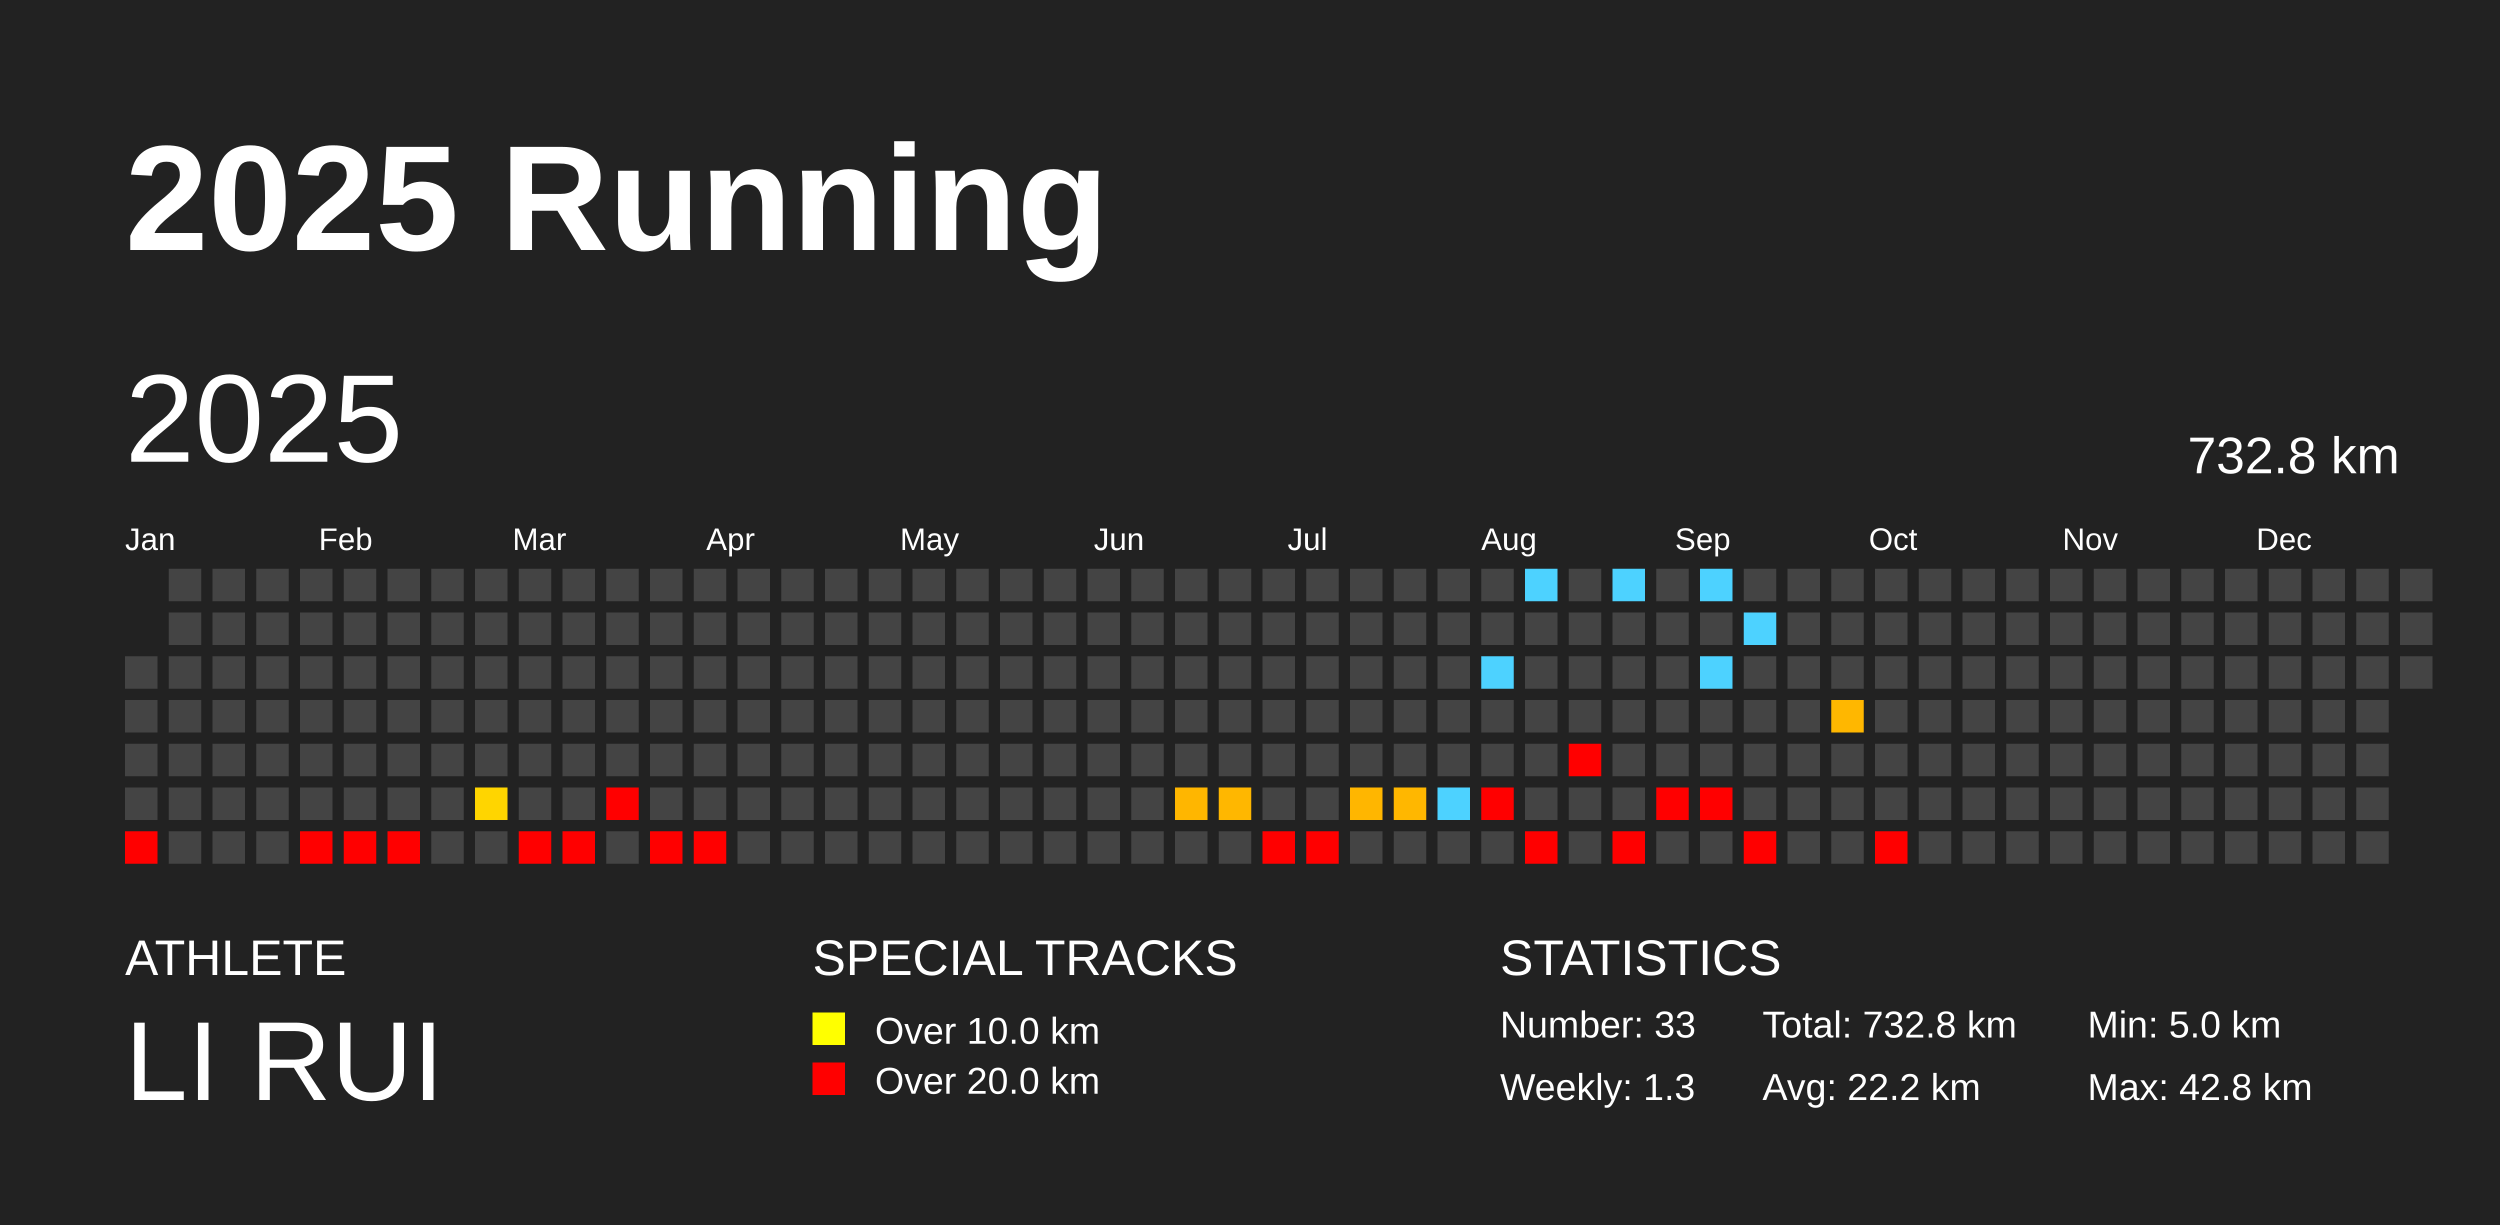
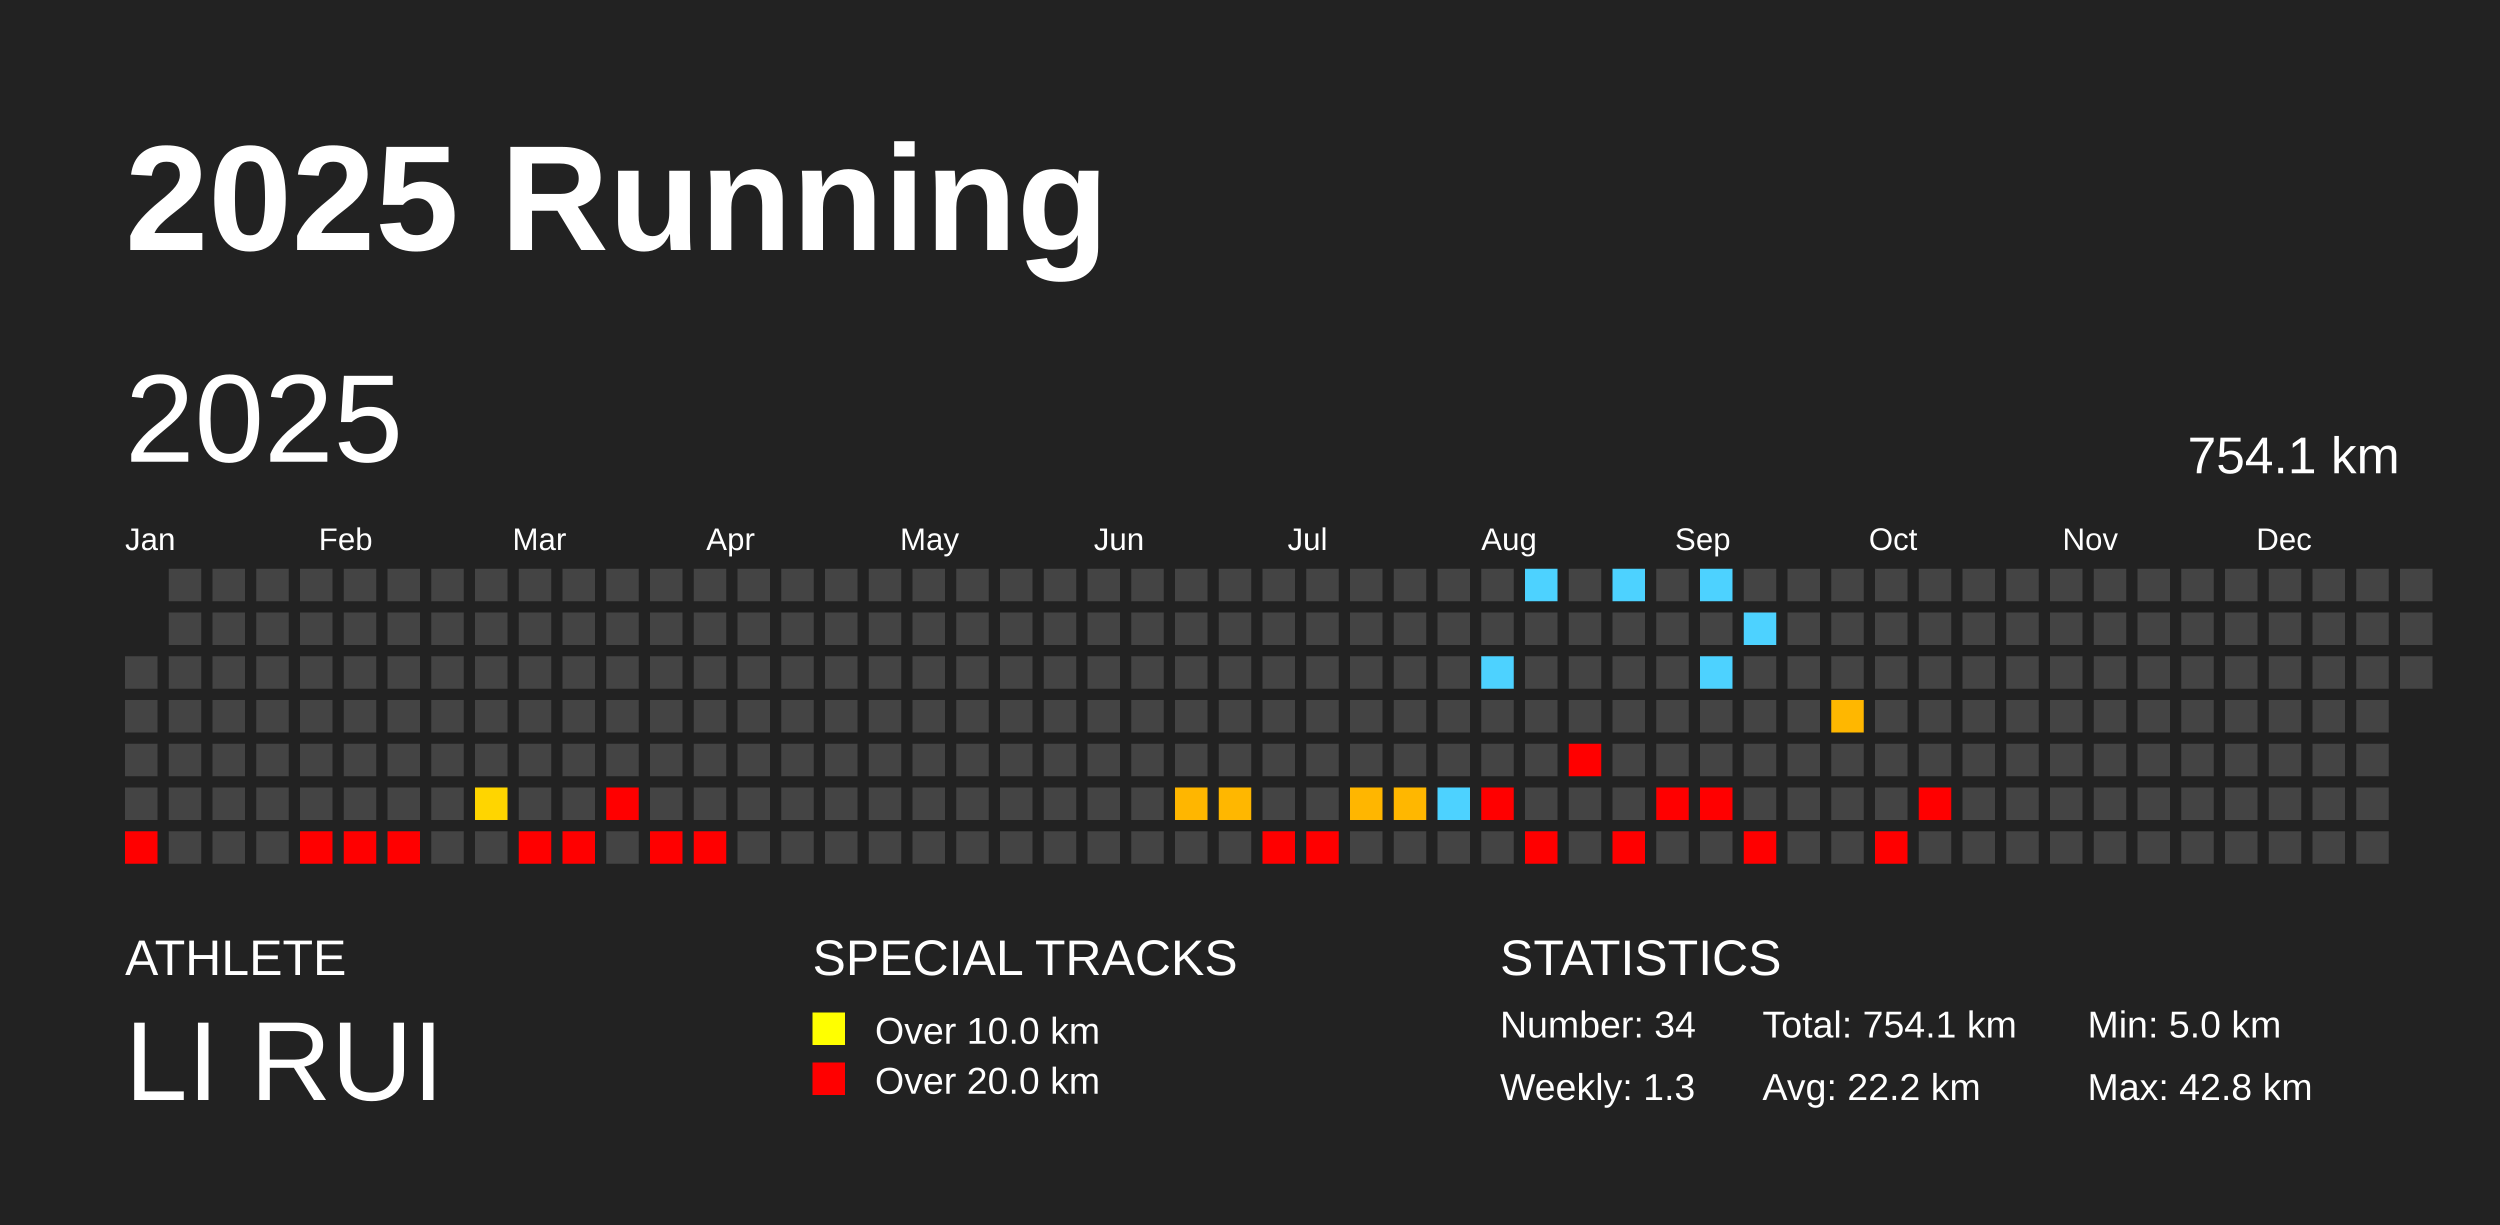
<svg xmlns="http://www.w3.org/2000/svg" baseProfile="full" height="98mm" version="1.1" viewBox="0,0,200,98" width="200mm">
  <defs />
  <rect fill="#222222" height="98" width="200" x="0" y="0" />
  <text fill="#FFFFFF" style="font-size:12px; font-family:Arial; font-weight:bold;" x="10" y="20">2025 Running</text>
  <text fill="#FFFFFF" style="font-size:4px; font-family:Arial" x="10" y="78">ATHLETE</text>
  <text fill="#FFFFFF" style="font-size:9px; font-family:Arial" x="10" y="88">LI RUI</text>
  <text fill="#FFFFFF" style="font-size:4px; font-family:Arial" x="65" y="78">SPECIAL TRACKS</text>
  <rect fill="yellow" height="2.6" width="2.6" x="65" y="81" />
  <text fill="#FFFFFF" style="font-size:3px; font-family:Arial" x="70" y="83.5">Over 10.0 km</text>
  <rect fill="red" height="2.6" width="2.6" x="65" y="85" />
  <text fill="#FFFFFF" style="font-size:3px; font-family:Arial" x="70" y="87.5">Over 20.0 km</text>
  <text fill="#FFFFFF" style="font-size:4px; font-family:Arial" x="120" y="78">STATISTICS</text>
-   <text fill="#FFFFFF" style="font-size:3px; font-family:Arial" x="120" y="83">Number: 33</text>
+   <text fill="#FFFFFF" style="font-size:3px; font-family:Arial" x="120" y="83">Number: 34</text>
  <text fill="#FFFFFF" style="font-size:3px; font-family:Arial" x="120" y="88">Weekly: 1.3</text>
-   <text fill="#FFFFFF" style="font-size:3px; font-family:Arial" x="141" y="83">Total: 732.8 km</text>
+   <text fill="#FFFFFF" style="font-size:3px; font-family:Arial" x="141" y="83">Total: 754.1 km</text>
  <text fill="#FFFFFF" style="font-size:3px; font-family:Arial" x="141" y="88">Avg: 22.2 km</text>
  <text fill="#FFFFFF" style="font-size:3px; font-family:Arial" x="167" y="83">Min: 5.0 km</text>
  <text fill="#FFFFFF" style="font-size:3px; font-family:Arial" x="167" y="88">Max: 42.8 km</text>
  <text dominant-baseline="hanging" fill="#FFFFFF" style="font-size:10.0px; font-family:Arial;" x="10" y="30">2025</text>
-   <text dominant-baseline="hanging" fill="#FFFFFF" style="font-size:4.125px; font-family:Arial;" x="175" y="35">732.8 km</text>
+   <text dominant-baseline="hanging" fill="#FFFFFF" style="font-size:4.125px; font-family:Arial;" x="175" y="35">754.1 km</text>
  <text fill="#FFFFFF" style="font-size:2.5px; font-family:Arial" x="10.0" y="44">Jan</text>
  <text fill="#FFFFFF" style="font-size:2.5px; font-family:Arial" x="25.5" y="44">Feb</text>
  <text fill="#FFFFFF" style="font-size:2.5px; font-family:Arial" x="41.0" y="44">Mar</text>
  <text fill="#FFFFFF" style="font-size:2.5px; font-family:Arial" x="56.5" y="44">Apr</text>
  <text fill="#FFFFFF" style="font-size:2.5px; font-family:Arial" x="72.0" y="44">May</text>
  <text fill="#FFFFFF" style="font-size:2.5px; font-family:Arial" x="87.5" y="44">Jun</text>
  <text fill="#FFFFFF" style="font-size:2.5px; font-family:Arial" x="103.0" y="44">Jul</text>
  <text fill="#FFFFFF" style="font-size:2.5px; font-family:Arial" x="118.5" y="44">Aug</text>
  <text fill="#FFFFFF" style="font-size:2.5px; font-family:Arial" x="134.0" y="44">Sep</text>
  <text fill="#FFFFFF" style="font-size:2.5px; font-family:Arial" x="149.5" y="44">Oct</text>
  <text fill="#FFFFFF" style="font-size:2.5px; font-family:Arial" x="165.0" y="44">Nov</text>
  <text fill="#FFFFFF" style="font-size:2.5px; font-family:Arial" x="180.5" y="44">Dec</text>
  <rect fill="#444444" height="2.6" width="2.6" x="10.0" y="52.5" />
  <rect fill="#444444" height="2.6" width="2.6" x="10.0" y="56.0" />
  <rect fill="#444444" height="2.6" width="2.6" x="10.0" y="59.5" />
  <rect fill="#444444" height="2.6" width="2.6" x="10.0" y="63.0" />
  <rect fill="red" height="2.6" width="2.6" x="10.0" y="66.5" />
  <rect fill="#444444" height="2.6" width="2.6" x="13.5" y="45.5" />
  <rect fill="#444444" height="2.6" width="2.6" x="13.5" y="49.0" />
  <rect fill="#444444" height="2.6" width="2.6" x="13.5" y="52.5" />
  <rect fill="#444444" height="2.6" width="2.6" x="13.5" y="56.0" />
  <rect fill="#444444" height="2.6" width="2.6" x="13.5" y="59.5" />
  <rect fill="#444444" height="2.6" width="2.6" x="13.5" y="63.0" />
  <rect fill="#444444" height="2.6" width="2.6" x="13.5" y="66.5" />
  <rect fill="#444444" height="2.6" width="2.6" x="17.0" y="45.5" />
  <rect fill="#444444" height="2.6" width="2.6" x="17.0" y="49.0" />
  <rect fill="#444444" height="2.6" width="2.6" x="17.0" y="52.5" />
  <rect fill="#444444" height="2.6" width="2.6" x="17.0" y="56.0" />
  <rect fill="#444444" height="2.6" width="2.6" x="17.0" y="59.5" />
  <rect fill="#444444" height="2.6" width="2.6" x="17.0" y="63.0" />
  <rect fill="#444444" height="2.6" width="2.6" x="17.0" y="66.5" />
  <rect fill="#444444" height="2.6" width="2.6" x="20.5" y="45.5" />
  <rect fill="#444444" height="2.6" width="2.6" x="20.5" y="49.0" />
  <rect fill="#444444" height="2.6" width="2.6" x="20.5" y="52.5" />
  <rect fill="#444444" height="2.6" width="2.6" x="20.5" y="56.0" />
  <rect fill="#444444" height="2.6" width="2.6" x="20.5" y="59.5" />
  <rect fill="#444444" height="2.6" width="2.6" x="20.5" y="63.0" />
  <rect fill="#444444" height="2.6" width="2.6" x="20.5" y="66.5" />
  <rect fill="#444444" height="2.6" width="2.6" x="24.0" y="45.5" />
  <rect fill="#444444" height="2.6" width="2.6" x="24.0" y="49.0" />
  <rect fill="#444444" height="2.6" width="2.6" x="24.0" y="52.5" />
  <rect fill="#444444" height="2.6" width="2.6" x="24.0" y="56.0" />
  <rect fill="#444444" height="2.6" width="2.6" x="24.0" y="59.5" />
  <rect fill="#444444" height="2.6" width="2.6" x="24.0" y="63.0" />
  <rect fill="red" height="2.6" width="2.6" x="24.0" y="66.5" />
  <rect fill="#444444" height="2.6" width="2.6" x="27.5" y="45.5" />
  <rect fill="#444444" height="2.6" width="2.6" x="27.5" y="49.0" />
  <rect fill="#444444" height="2.6" width="2.6" x="27.5" y="52.5" />
  <rect fill="#444444" height="2.6" width="2.6" x="27.5" y="56.0" />
  <rect fill="#444444" height="2.6" width="2.6" x="27.5" y="59.5" />
  <rect fill="#444444" height="2.6" width="2.6" x="27.5" y="63.0" />
  <rect fill="red" height="2.6" width="2.6" x="27.5" y="66.5" />
  <rect fill="#444444" height="2.6" width="2.6" x="31.0" y="45.5" />
  <rect fill="#444444" height="2.6" width="2.6" x="31.0" y="49.0" />
  <rect fill="#444444" height="2.6" width="2.6" x="31.0" y="52.5" />
  <rect fill="#444444" height="2.6" width="2.6" x="31.0" y="56.0" />
  <rect fill="#444444" height="2.6" width="2.6" x="31.0" y="59.5" />
  <rect fill="#444444" height="2.6" width="2.6" x="31.0" y="63.0" />
  <rect fill="red" height="2.6" width="2.6" x="31.0" y="66.5" />
  <rect fill="#444444" height="2.6" width="2.6" x="34.5" y="45.5" />
  <rect fill="#444444" height="2.6" width="2.6" x="34.5" y="49.0" />
  <rect fill="#444444" height="2.6" width="2.6" x="34.5" y="52.5" />
  <rect fill="#444444" height="2.6" width="2.6" x="34.5" y="56.0" />
  <rect fill="#444444" height="2.6" width="2.6" x="34.5" y="59.5" />
  <rect fill="#444444" height="2.6" width="2.6" x="34.5" y="63.0" />
  <rect fill="#444444" height="2.6" width="2.6" x="34.5" y="66.5" />
  <rect fill="#444444" height="2.6" width="2.6" x="38.0" y="45.5" />
  <rect fill="#444444" height="2.6" width="2.6" x="38.0" y="49.0" />
  <rect fill="#444444" height="2.6" width="2.6" x="38.0" y="52.5" />
  <rect fill="#444444" height="2.6" width="2.6" x="38.0" y="56.0" />
  <rect fill="#444444" height="2.6" width="2.6" x="38.0" y="59.5" />
  <rect fill="#ffd500" height="2.6" width="2.6" x="38.0" y="63.0" />
  <rect fill="#444444" height="2.6" width="2.6" x="38.0" y="66.5" />
  <rect fill="#444444" height="2.6" width="2.6" x="41.5" y="45.5" />
  <rect fill="#444444" height="2.6" width="2.6" x="41.5" y="49.0" />
  <rect fill="#444444" height="2.6" width="2.6" x="41.5" y="52.5" />
  <rect fill="#444444" height="2.6" width="2.6" x="41.5" y="56.0" />
  <rect fill="#444444" height="2.6" width="2.6" x="41.5" y="59.5" />
  <rect fill="#444444" height="2.6" width="2.6" x="41.5" y="63.0" />
  <rect fill="red" height="2.6" width="2.6" x="41.5" y="66.5" />
  <rect fill="#444444" height="2.6" width="2.6" x="45.0" y="45.5" />
  <rect fill="#444444" height="2.6" width="2.6" x="45.0" y="49.0" />
  <rect fill="#444444" height="2.6" width="2.6" x="45.0" y="52.5" />
  <rect fill="#444444" height="2.6" width="2.6" x="45.0" y="56.0" />
  <rect fill="#444444" height="2.6" width="2.6" x="45.0" y="59.5" />
  <rect fill="#444444" height="2.6" width="2.6" x="45.0" y="63.0" />
  <rect fill="red" height="2.6" width="2.6" x="45.0" y="66.5" />
  <rect fill="#444444" height="2.6" width="2.6" x="48.5" y="45.5" />
  <rect fill="#444444" height="2.6" width="2.6" x="48.5" y="49.0" />
  <rect fill="#444444" height="2.6" width="2.6" x="48.5" y="52.5" />
  <rect fill="#444444" height="2.6" width="2.6" x="48.5" y="56.0" />
  <rect fill="#444444" height="2.6" width="2.6" x="48.5" y="59.5" />
  <rect fill="red" height="2.6" width="2.6" x="48.5" y="63.0" />
  <rect fill="#444444" height="2.6" width="2.6" x="48.5" y="66.5" />
  <rect fill="#444444" height="2.6" width="2.6" x="52.0" y="45.5" />
  <rect fill="#444444" height="2.6" width="2.6" x="52.0" y="49.0" />
  <rect fill="#444444" height="2.6" width="2.6" x="52.0" y="52.5" />
  <rect fill="#444444" height="2.6" width="2.6" x="52.0" y="56.0" />
  <rect fill="#444444" height="2.6" width="2.6" x="52.0" y="59.5" />
  <rect fill="#444444" height="2.6" width="2.6" x="52.0" y="63.0" />
  <rect fill="red" height="2.6" width="2.6" x="52.0" y="66.5" />
  <rect fill="#444444" height="2.6" width="2.6" x="55.5" y="45.5" />
  <rect fill="#444444" height="2.6" width="2.6" x="55.5" y="49.0" />
  <rect fill="#444444" height="2.6" width="2.6" x="55.5" y="52.5" />
  <rect fill="#444444" height="2.6" width="2.6" x="55.5" y="56.0" />
  <rect fill="#444444" height="2.6" width="2.6" x="55.5" y="59.5" />
  <rect fill="#444444" height="2.6" width="2.6" x="55.5" y="63.0" />
  <rect fill="red" height="2.6" width="2.6" x="55.5" y="66.5" />
  <rect fill="#444444" height="2.6" width="2.6" x="59.0" y="45.5" />
  <rect fill="#444444" height="2.6" width="2.6" x="59.0" y="49.0" />
  <rect fill="#444444" height="2.6" width="2.6" x="59.0" y="52.5" />
  <rect fill="#444444" height="2.6" width="2.6" x="59.0" y="56.0" />
  <rect fill="#444444" height="2.6" width="2.6" x="59.0" y="59.5" />
  <rect fill="#444444" height="2.6" width="2.6" x="59.0" y="63.0" />
  <rect fill="#444444" height="2.6" width="2.6" x="59.0" y="66.5" />
  <rect fill="#444444" height="2.6" width="2.6" x="62.5" y="45.5" />
  <rect fill="#444444" height="2.6" width="2.6" x="62.5" y="49.0" />
  <rect fill="#444444" height="2.6" width="2.6" x="62.5" y="52.5" />
  <rect fill="#444444" height="2.6" width="2.6" x="62.5" y="56.0" />
  <rect fill="#444444" height="2.6" width="2.6" x="62.5" y="59.5" />
  <rect fill="#444444" height="2.6" width="2.6" x="62.5" y="63.0" />
  <rect fill="#444444" height="2.6" width="2.6" x="62.5" y="66.5" />
  <rect fill="#444444" height="2.6" width="2.6" x="66.0" y="45.5" />
  <rect fill="#444444" height="2.6" width="2.6" x="66.0" y="49.0" />
  <rect fill="#444444" height="2.6" width="2.6" x="66.0" y="52.5" />
  <rect fill="#444444" height="2.6" width="2.6" x="66.0" y="56.0" />
  <rect fill="#444444" height="2.6" width="2.6" x="66.0" y="59.5" />
  <rect fill="#444444" height="2.6" width="2.6" x="66.0" y="63.0" />
  <rect fill="#444444" height="2.6" width="2.6" x="66.0" y="66.5" />
  <rect fill="#444444" height="2.6" width="2.6" x="69.5" y="45.5" />
  <rect fill="#444444" height="2.6" width="2.6" x="69.5" y="49.0" />
  <rect fill="#444444" height="2.6" width="2.6" x="69.5" y="52.5" />
  <rect fill="#444444" height="2.6" width="2.6" x="69.5" y="56.0" />
  <rect fill="#444444" height="2.6" width="2.6" x="69.5" y="59.5" />
  <rect fill="#444444" height="2.6" width="2.6" x="69.5" y="63.0" />
  <rect fill="#444444" height="2.6" width="2.6" x="69.5" y="66.5" />
  <rect fill="#444444" height="2.6" width="2.6" x="73.0" y="45.5" />
  <rect fill="#444444" height="2.6" width="2.6" x="73.0" y="49.0" />
  <rect fill="#444444" height="2.6" width="2.6" x="73.0" y="52.5" />
  <rect fill="#444444" height="2.6" width="2.6" x="73.0" y="56.0" />
  <rect fill="#444444" height="2.6" width="2.6" x="73.0" y="59.5" />
  <rect fill="#444444" height="2.6" width="2.6" x="73.0" y="63.0" />
  <rect fill="#444444" height="2.6" width="2.6" x="73.0" y="66.5" />
  <rect fill="#444444" height="2.6" width="2.6" x="76.5" y="45.5" />
  <rect fill="#444444" height="2.6" width="2.6" x="76.5" y="49.0" />
  <rect fill="#444444" height="2.6" width="2.6" x="76.5" y="52.5" />
  <rect fill="#444444" height="2.6" width="2.6" x="76.5" y="56.0" />
  <rect fill="#444444" height="2.6" width="2.6" x="76.5" y="59.5" />
  <rect fill="#444444" height="2.6" width="2.6" x="76.5" y="63.0" />
  <rect fill="#444444" height="2.6" width="2.6" x="76.5" y="66.5" />
  <rect fill="#444444" height="2.6" width="2.6" x="80.0" y="45.5" />
  <rect fill="#444444" height="2.6" width="2.6" x="80.0" y="49.0" />
  <rect fill="#444444" height="2.6" width="2.6" x="80.0" y="52.5" />
  <rect fill="#444444" height="2.6" width="2.6" x="80.0" y="56.0" />
  <rect fill="#444444" height="2.6" width="2.6" x="80.0" y="59.5" />
  <rect fill="#444444" height="2.6" width="2.6" x="80.0" y="63.0" />
  <rect fill="#444444" height="2.6" width="2.6" x="80.0" y="66.5" />
  <rect fill="#444444" height="2.6" width="2.6" x="83.5" y="45.5" />
  <rect fill="#444444" height="2.6" width="2.6" x="83.5" y="49.0" />
  <rect fill="#444444" height="2.6" width="2.6" x="83.5" y="52.5" />
  <rect fill="#444444" height="2.6" width="2.6" x="83.5" y="56.0" />
  <rect fill="#444444" height="2.6" width="2.6" x="83.5" y="59.5" />
  <rect fill="#444444" height="2.6" width="2.6" x="83.5" y="63.0" />
  <rect fill="#444444" height="2.6" width="2.6" x="83.5" y="66.5" />
  <rect fill="#444444" height="2.6" width="2.6" x="87.0" y="45.5" />
  <rect fill="#444444" height="2.6" width="2.6" x="87.0" y="49.0" />
  <rect fill="#444444" height="2.6" width="2.6" x="87.0" y="52.5" />
  <rect fill="#444444" height="2.6" width="2.6" x="87.0" y="56.0" />
  <rect fill="#444444" height="2.6" width="2.6" x="87.0" y="59.5" />
  <rect fill="#444444" height="2.6" width="2.6" x="87.0" y="63.0" />
  <rect fill="#444444" height="2.6" width="2.6" x="87.0" y="66.5" />
  <rect fill="#444444" height="2.6" width="2.6" x="90.5" y="45.5" />
  <rect fill="#444444" height="2.6" width="2.6" x="90.5" y="49.0" />
  <rect fill="#444444" height="2.6" width="2.6" x="90.5" y="52.5" />
  <rect fill="#444444" height="2.6" width="2.6" x="90.5" y="56.0" />
  <rect fill="#444444" height="2.6" width="2.6" x="90.5" y="59.5" />
  <rect fill="#444444" height="2.6" width="2.6" x="90.5" y="63.0" />
  <rect fill="#444444" height="2.6" width="2.6" x="90.5" y="66.5" />
  <rect fill="#444444" height="2.6" width="2.6" x="94.0" y="45.5" />
  <rect fill="#444444" height="2.6" width="2.6" x="94.0" y="49.0" />
  <rect fill="#444444" height="2.6" width="2.6" x="94.0" y="52.5" />
  <rect fill="#444444" height="2.6" width="2.6" x="94.0" y="56.0" />
  <rect fill="#444444" height="2.6" width="2.6" x="94.0" y="59.5" />
  <rect fill="#ffb600" height="2.6" width="2.6" x="94.0" y="63.0" />
  <rect fill="#444444" height="2.6" width="2.6" x="94.0" y="66.5" />
  <rect fill="#444444" height="2.6" width="2.6" x="97.5" y="45.5" />
  <rect fill="#444444" height="2.6" width="2.6" x="97.5" y="49.0" />
  <rect fill="#444444" height="2.6" width="2.6" x="97.5" y="52.5" />
  <rect fill="#444444" height="2.6" width="2.6" x="97.5" y="56.0" />
  <rect fill="#444444" height="2.6" width="2.6" x="97.5" y="59.5" />
  <rect fill="#ffb700" height="2.6" width="2.6" x="97.5" y="63.0" />
  <rect fill="#444444" height="2.6" width="2.6" x="97.5" y="66.5" />
  <rect fill="#444444" height="2.6" width="2.6" x="101.0" y="45.5" />
  <rect fill="#444444" height="2.6" width="2.6" x="101.0" y="49.0" />
  <rect fill="#444444" height="2.6" width="2.6" x="101.0" y="52.5" />
  <rect fill="#444444" height="2.6" width="2.6" x="101.0" y="56.0" />
  <rect fill="#444444" height="2.6" width="2.6" x="101.0" y="59.5" />
  <rect fill="#444444" height="2.6" width="2.6" x="101.0" y="63.0" />
  <rect fill="red" height="2.6" width="2.6" x="101.0" y="66.5" />
  <rect fill="#444444" height="2.6" width="2.6" x="104.5" y="45.5" />
  <rect fill="#444444" height="2.6" width="2.6" x="104.5" y="49.0" />
  <rect fill="#444444" height="2.6" width="2.6" x="104.5" y="52.5" />
  <rect fill="#444444" height="2.6" width="2.6" x="104.5" y="56.0" />
  <rect fill="#444444" height="2.6" width="2.6" x="104.5" y="59.5" />
  <rect fill="#444444" height="2.6" width="2.6" x="104.5" y="63.0" />
  <rect fill="red" height="2.6" width="2.6" x="104.5" y="66.5" />
  <rect fill="#444444" height="2.6" width="2.6" x="108.0" y="45.5" />
  <rect fill="#444444" height="2.6" width="2.6" x="108.0" y="49.0" />
  <rect fill="#444444" height="2.6" width="2.6" x="108.0" y="52.5" />
  <rect fill="#444444" height="2.6" width="2.6" x="108.0" y="56.0" />
  <rect fill="#444444" height="2.6" width="2.6" x="108.0" y="59.5" />
  <rect fill="#ffb600" height="2.6" width="2.6" x="108.0" y="63.0" />
  <rect fill="#444444" height="2.6" width="2.6" x="108.0" y="66.5" />
  <rect fill="#444444" height="2.6" width="2.6" x="111.5" y="45.5" />
  <rect fill="#444444" height="2.6" width="2.6" x="111.5" y="49.0" />
  <rect fill="#444444" height="2.6" width="2.6" x="111.5" y="52.5" />
  <rect fill="#444444" height="2.6" width="2.6" x="111.5" y="56.0" />
  <rect fill="#444444" height="2.6" width="2.6" x="111.5" y="59.5" />
  <rect fill="#ffb700" height="2.6" width="2.6" x="111.5" y="63.0" />
  <rect fill="#444444" height="2.6" width="2.6" x="111.5" y="66.5" />
  <rect fill="#444444" height="2.6" width="2.6" x="115.0" y="45.5" />
  <rect fill="#444444" height="2.6" width="2.6" x="115.0" y="49.0" />
  <rect fill="#444444" height="2.6" width="2.6" x="115.0" y="52.5" />
  <rect fill="#444444" height="2.6" width="2.6" x="115.0" y="56.0" />
  <rect fill="#444444" height="2.6" width="2.6" x="115.0" y="59.5" />
  <rect fill="#4dd2ff" height="2.6" width="2.6" x="115.0" y="63.0" />
  <rect fill="#444444" height="2.6" width="2.6" x="115.0" y="66.5" />
  <rect fill="#444444" height="2.6" width="2.6" x="118.5" y="45.5" />
  <rect fill="#444444" height="2.6" width="2.6" x="118.5" y="49.0" />
  <rect fill="#4dd2ff" height="2.6" width="2.6" x="118.5" y="52.5" />
  <rect fill="#444444" height="2.6" width="2.6" x="118.5" y="56.0" />
  <rect fill="#444444" height="2.6" width="2.6" x="118.5" y="59.5" />
  <rect fill="red" height="2.6" width="2.6" x="118.5" y="63.0" />
  <rect fill="#444444" height="2.6" width="2.6" x="118.5" y="66.5" />
  <rect fill="#4dd2ff" height="2.6" width="2.6" x="122.0" y="45.5" />
  <rect fill="#444444" height="2.6" width="2.6" x="122.0" y="49.0" />
  <rect fill="#444444" height="2.6" width="2.6" x="122.0" y="52.5" />
  <rect fill="#444444" height="2.6" width="2.6" x="122.0" y="56.0" />
  <rect fill="#444444" height="2.6" width="2.6" x="122.0" y="59.5" />
  <rect fill="#444444" height="2.6" width="2.6" x="122.0" y="63.0" />
  <rect fill="red" height="2.6" width="2.6" x="122.0" y="66.5" />
  <rect fill="#444444" height="2.6" width="2.6" x="125.5" y="45.5" />
  <rect fill="#444444" height="2.6" width="2.6" x="125.5" y="49.0" />
  <rect fill="#444444" height="2.6" width="2.6" x="125.5" y="52.5" />
  <rect fill="#444444" height="2.6" width="2.6" x="125.5" y="56.0" />
  <rect fill="red" height="2.6" width="2.6" x="125.5" y="59.5" />
  <rect fill="#444444" height="2.6" width="2.6" x="125.5" y="63.0" />
  <rect fill="#444444" height="2.6" width="2.6" x="125.5" y="66.5" />
  <rect fill="#4dd2ff" height="2.6" width="2.6" x="129.0" y="45.5" />
  <rect fill="#444444" height="2.6" width="2.6" x="129.0" y="49.0" />
  <rect fill="#444444" height="2.6" width="2.6" x="129.0" y="52.5" />
  <rect fill="#444444" height="2.6" width="2.6" x="129.0" y="56.0" />
  <rect fill="#444444" height="2.6" width="2.6" x="129.0" y="59.5" />
  <rect fill="#444444" height="2.6" width="2.6" x="129.0" y="63.0" />
  <rect fill="red" height="2.6" width="2.6" x="129.0" y="66.5" />
  <rect fill="#444444" height="2.6" width="2.6" x="132.5" y="45.5" />
  <rect fill="#444444" height="2.6" width="2.6" x="132.5" y="49.0" />
  <rect fill="#444444" height="2.6" width="2.6" x="132.5" y="52.5" />
  <rect fill="#444444" height="2.6" width="2.6" x="132.5" y="56.0" />
  <rect fill="#444444" height="2.6" width="2.6" x="132.5" y="59.5" />
  <rect fill="red" height="2.6" width="2.6" x="132.5" y="63.0" />
  <rect fill="#444444" height="2.6" width="2.6" x="132.5" y="66.5" />
  <rect fill="#4dd2ff" height="2.6" width="2.6" x="136.0" y="45.5" />
  <rect fill="#444444" height="2.6" width="2.6" x="136.0" y="49.0" />
  <rect fill="#4dd2ff" height="2.6" width="2.6" x="136.0" y="52.5" />
  <rect fill="#444444" height="2.6" width="2.6" x="136.0" y="56.0" />
  <rect fill="#444444" height="2.6" width="2.6" x="136.0" y="59.5" />
  <rect fill="red" height="2.6" width="2.6" x="136.0" y="63.0" />
  <rect fill="#444444" height="2.6" width="2.6" x="136.0" y="66.5" />
  <rect fill="#444444" height="2.6" width="2.6" x="139.5" y="45.5" />
  <rect fill="#4dd2ff" height="2.6" width="2.6" x="139.5" y="49.0" />
  <rect fill="#444444" height="2.6" width="2.6" x="139.5" y="52.5" />
  <rect fill="#444444" height="2.6" width="2.6" x="139.5" y="56.0" />
  <rect fill="#444444" height="2.6" width="2.6" x="139.5" y="59.5" />
  <rect fill="#444444" height="2.6" width="2.6" x="139.5" y="63.0" />
  <rect fill="red" height="2.6" width="2.6" x="139.5" y="66.5" />
  <rect fill="#444444" height="2.6" width="2.6" x="143.0" y="45.5" />
  <rect fill="#444444" height="2.6" width="2.6" x="143.0" y="49.0" />
  <rect fill="#444444" height="2.6" width="2.6" x="143.0" y="52.5" />
  <rect fill="#444444" height="2.6" width="2.6" x="143.0" y="56.0" />
  <rect fill="#444444" height="2.6" width="2.6" x="143.0" y="59.5" />
  <rect fill="#444444" height="2.6" width="2.6" x="143.0" y="63.0" />
  <rect fill="#444444" height="2.6" width="2.6" x="143.0" y="66.5" />
  <rect fill="#444444" height="2.6" width="2.6" x="146.5" y="45.5" />
  <rect fill="#444444" height="2.6" width="2.6" x="146.5" y="49.0" />
  <rect fill="#444444" height="2.6" width="2.6" x="146.5" y="52.5" />
  <rect fill="#ffb700" height="2.6" width="2.6" x="146.5" y="56.0" />
  <rect fill="#444444" height="2.6" width="2.6" x="146.5" y="59.5" />
  <rect fill="#444444" height="2.6" width="2.6" x="146.5" y="63.0" />
  <rect fill="#444444" height="2.6" width="2.6" x="146.5" y="66.5" />
  <rect fill="#444444" height="2.6" width="2.6" x="150.0" y="45.5" />
  <rect fill="#444444" height="2.6" width="2.6" x="150.0" y="49.0" />
  <rect fill="#444444" height="2.6" width="2.6" x="150.0" y="52.5" />
  <rect fill="#444444" height="2.6" width="2.6" x="150.0" y="56.0" />
  <rect fill="#444444" height="2.6" width="2.6" x="150.0" y="59.5" />
  <rect fill="#444444" height="2.6" width="2.6" x="150.0" y="63.0" />
  <rect fill="red" height="2.6" width="2.6" x="150.0" y="66.5" />
  <rect fill="#444444" height="2.6" width="2.6" x="153.5" y="45.5" />
  <rect fill="#444444" height="2.6" width="2.6" x="153.5" y="49.0" />
  <rect fill="#444444" height="2.6" width="2.6" x="153.5" y="52.5" />
  <rect fill="#444444" height="2.6" width="2.6" x="153.5" y="56.0" />
  <rect fill="#444444" height="2.6" width="2.6" x="153.5" y="59.5" />
-   <rect fill="#444444" height="2.6" width="2.6" x="153.5" y="63.0" />
+   <rect fill="red" height="2.6" width="2.6" x="153.5" y="63.0" />
  <rect fill="#444444" height="2.6" width="2.6" x="153.5" y="66.5" />
  <rect fill="#444444" height="2.6" width="2.6" x="157.0" y="45.5" />
  <rect fill="#444444" height="2.6" width="2.6" x="157.0" y="49.0" />
  <rect fill="#444444" height="2.6" width="2.6" x="157.0" y="52.5" />
  <rect fill="#444444" height="2.6" width="2.6" x="157.0" y="56.0" />
  <rect fill="#444444" height="2.6" width="2.6" x="157.0" y="59.5" />
  <rect fill="#444444" height="2.6" width="2.6" x="157.0" y="63.0" />
  <rect fill="#444444" height="2.6" width="2.6" x="157.0" y="66.5" />
  <rect fill="#444444" height="2.6" width="2.6" x="160.5" y="45.5" />
  <rect fill="#444444" height="2.6" width="2.6" x="160.5" y="49.0" />
  <rect fill="#444444" height="2.6" width="2.6" x="160.5" y="52.5" />
  <rect fill="#444444" height="2.6" width="2.6" x="160.5" y="56.0" />
  <rect fill="#444444" height="2.6" width="2.6" x="160.5" y="59.5" />
  <rect fill="#444444" height="2.6" width="2.6" x="160.5" y="63.0" />
  <rect fill="#444444" height="2.6" width="2.6" x="160.5" y="66.5" />
  <rect fill="#444444" height="2.6" width="2.6" x="164.0" y="45.5" />
  <rect fill="#444444" height="2.6" width="2.6" x="164.0" y="49.0" />
  <rect fill="#444444" height="2.6" width="2.6" x="164.0" y="52.5" />
  <rect fill="#444444" height="2.6" width="2.6" x="164.0" y="56.0" />
  <rect fill="#444444" height="2.6" width="2.6" x="164.0" y="59.5" />
  <rect fill="#444444" height="2.6" width="2.6" x="164.0" y="63.0" />
  <rect fill="#444444" height="2.6" width="2.6" x="164.0" y="66.5" />
  <rect fill="#444444" height="2.6" width="2.6" x="167.5" y="45.5" />
  <rect fill="#444444" height="2.6" width="2.6" x="167.5" y="49.0" />
  <rect fill="#444444" height="2.6" width="2.6" x="167.5" y="52.5" />
  <rect fill="#444444" height="2.6" width="2.6" x="167.5" y="56.0" />
  <rect fill="#444444" height="2.6" width="2.6" x="167.5" y="59.5" />
  <rect fill="#444444" height="2.6" width="2.6" x="167.5" y="63.0" />
  <rect fill="#444444" height="2.6" width="2.6" x="167.5" y="66.5" />
  <rect fill="#444444" height="2.6" width="2.6" x="171.0" y="45.5" />
  <rect fill="#444444" height="2.6" width="2.6" x="171.0" y="49.0" />
  <rect fill="#444444" height="2.6" width="2.6" x="171.0" y="52.5" />
  <rect fill="#444444" height="2.6" width="2.6" x="171.0" y="56.0" />
  <rect fill="#444444" height="2.6" width="2.6" x="171.0" y="59.5" />
  <rect fill="#444444" height="2.6" width="2.6" x="171.0" y="63.0" />
  <rect fill="#444444" height="2.6" width="2.6" x="171.0" y="66.5" />
  <rect fill="#444444" height="2.6" width="2.6" x="174.5" y="45.5" />
  <rect fill="#444444" height="2.6" width="2.6" x="174.5" y="49.0" />
  <rect fill="#444444" height="2.6" width="2.6" x="174.5" y="52.5" />
  <rect fill="#444444" height="2.6" width="2.6" x="174.5" y="56.0" />
  <rect fill="#444444" height="2.6" width="2.6" x="174.5" y="59.5" />
  <rect fill="#444444" height="2.6" width="2.6" x="174.5" y="63.0" />
  <rect fill="#444444" height="2.6" width="2.6" x="174.5" y="66.5" />
  <rect fill="#444444" height="2.6" width="2.6" x="178.0" y="45.5" />
  <rect fill="#444444" height="2.6" width="2.6" x="178.0" y="49.0" />
  <rect fill="#444444" height="2.6" width="2.6" x="178.0" y="52.5" />
  <rect fill="#444444" height="2.6" width="2.6" x="178.0" y="56.0" />
  <rect fill="#444444" height="2.6" width="2.6" x="178.0" y="59.5" />
  <rect fill="#444444" height="2.6" width="2.6" x="178.0" y="63.0" />
  <rect fill="#444444" height="2.6" width="2.6" x="178.0" y="66.5" />
  <rect fill="#444444" height="2.6" width="2.6" x="181.5" y="45.5" />
  <rect fill="#444444" height="2.6" width="2.6" x="181.5" y="49.0" />
  <rect fill="#444444" height="2.6" width="2.6" x="181.5" y="52.5" />
  <rect fill="#444444" height="2.6" width="2.6" x="181.5" y="56.0" />
  <rect fill="#444444" height="2.6" width="2.6" x="181.5" y="59.5" />
  <rect fill="#444444" height="2.6" width="2.6" x="181.5" y="63.0" />
  <rect fill="#444444" height="2.6" width="2.6" x="181.5" y="66.5" />
  <rect fill="#444444" height="2.6" width="2.6" x="185.0" y="45.5" />
  <rect fill="#444444" height="2.6" width="2.6" x="185.0" y="49.0" />
  <rect fill="#444444" height="2.6" width="2.6" x="185.0" y="52.5" />
  <rect fill="#444444" height="2.6" width="2.6" x="185.0" y="56.0" />
  <rect fill="#444444" height="2.6" width="2.6" x="185.0" y="59.5" />
  <rect fill="#444444" height="2.6" width="2.6" x="185.0" y="63.0" />
  <rect fill="#444444" height="2.6" width="2.6" x="185.0" y="66.5" />
  <rect fill="#444444" height="2.6" width="2.6" x="188.5" y="45.5" />
  <rect fill="#444444" height="2.6" width="2.6" x="188.5" y="49.0" />
  <rect fill="#444444" height="2.6" width="2.6" x="188.5" y="52.5" />
  <rect fill="#444444" height="2.6" width="2.6" x="188.5" y="56.0" />
  <rect fill="#444444" height="2.6" width="2.6" x="188.5" y="59.5" />
  <rect fill="#444444" height="2.6" width="2.6" x="188.5" y="63.0" />
  <rect fill="#444444" height="2.6" width="2.6" x="188.5" y="66.5" />
  <rect fill="#444444" height="2.6" width="2.6" x="192.0" y="45.5" />
  <rect fill="#444444" height="2.6" width="2.6" x="192.0" y="49.0" />
  <rect fill="#444444" height="2.6" width="2.6" x="192.0" y="52.5" />
</svg>
